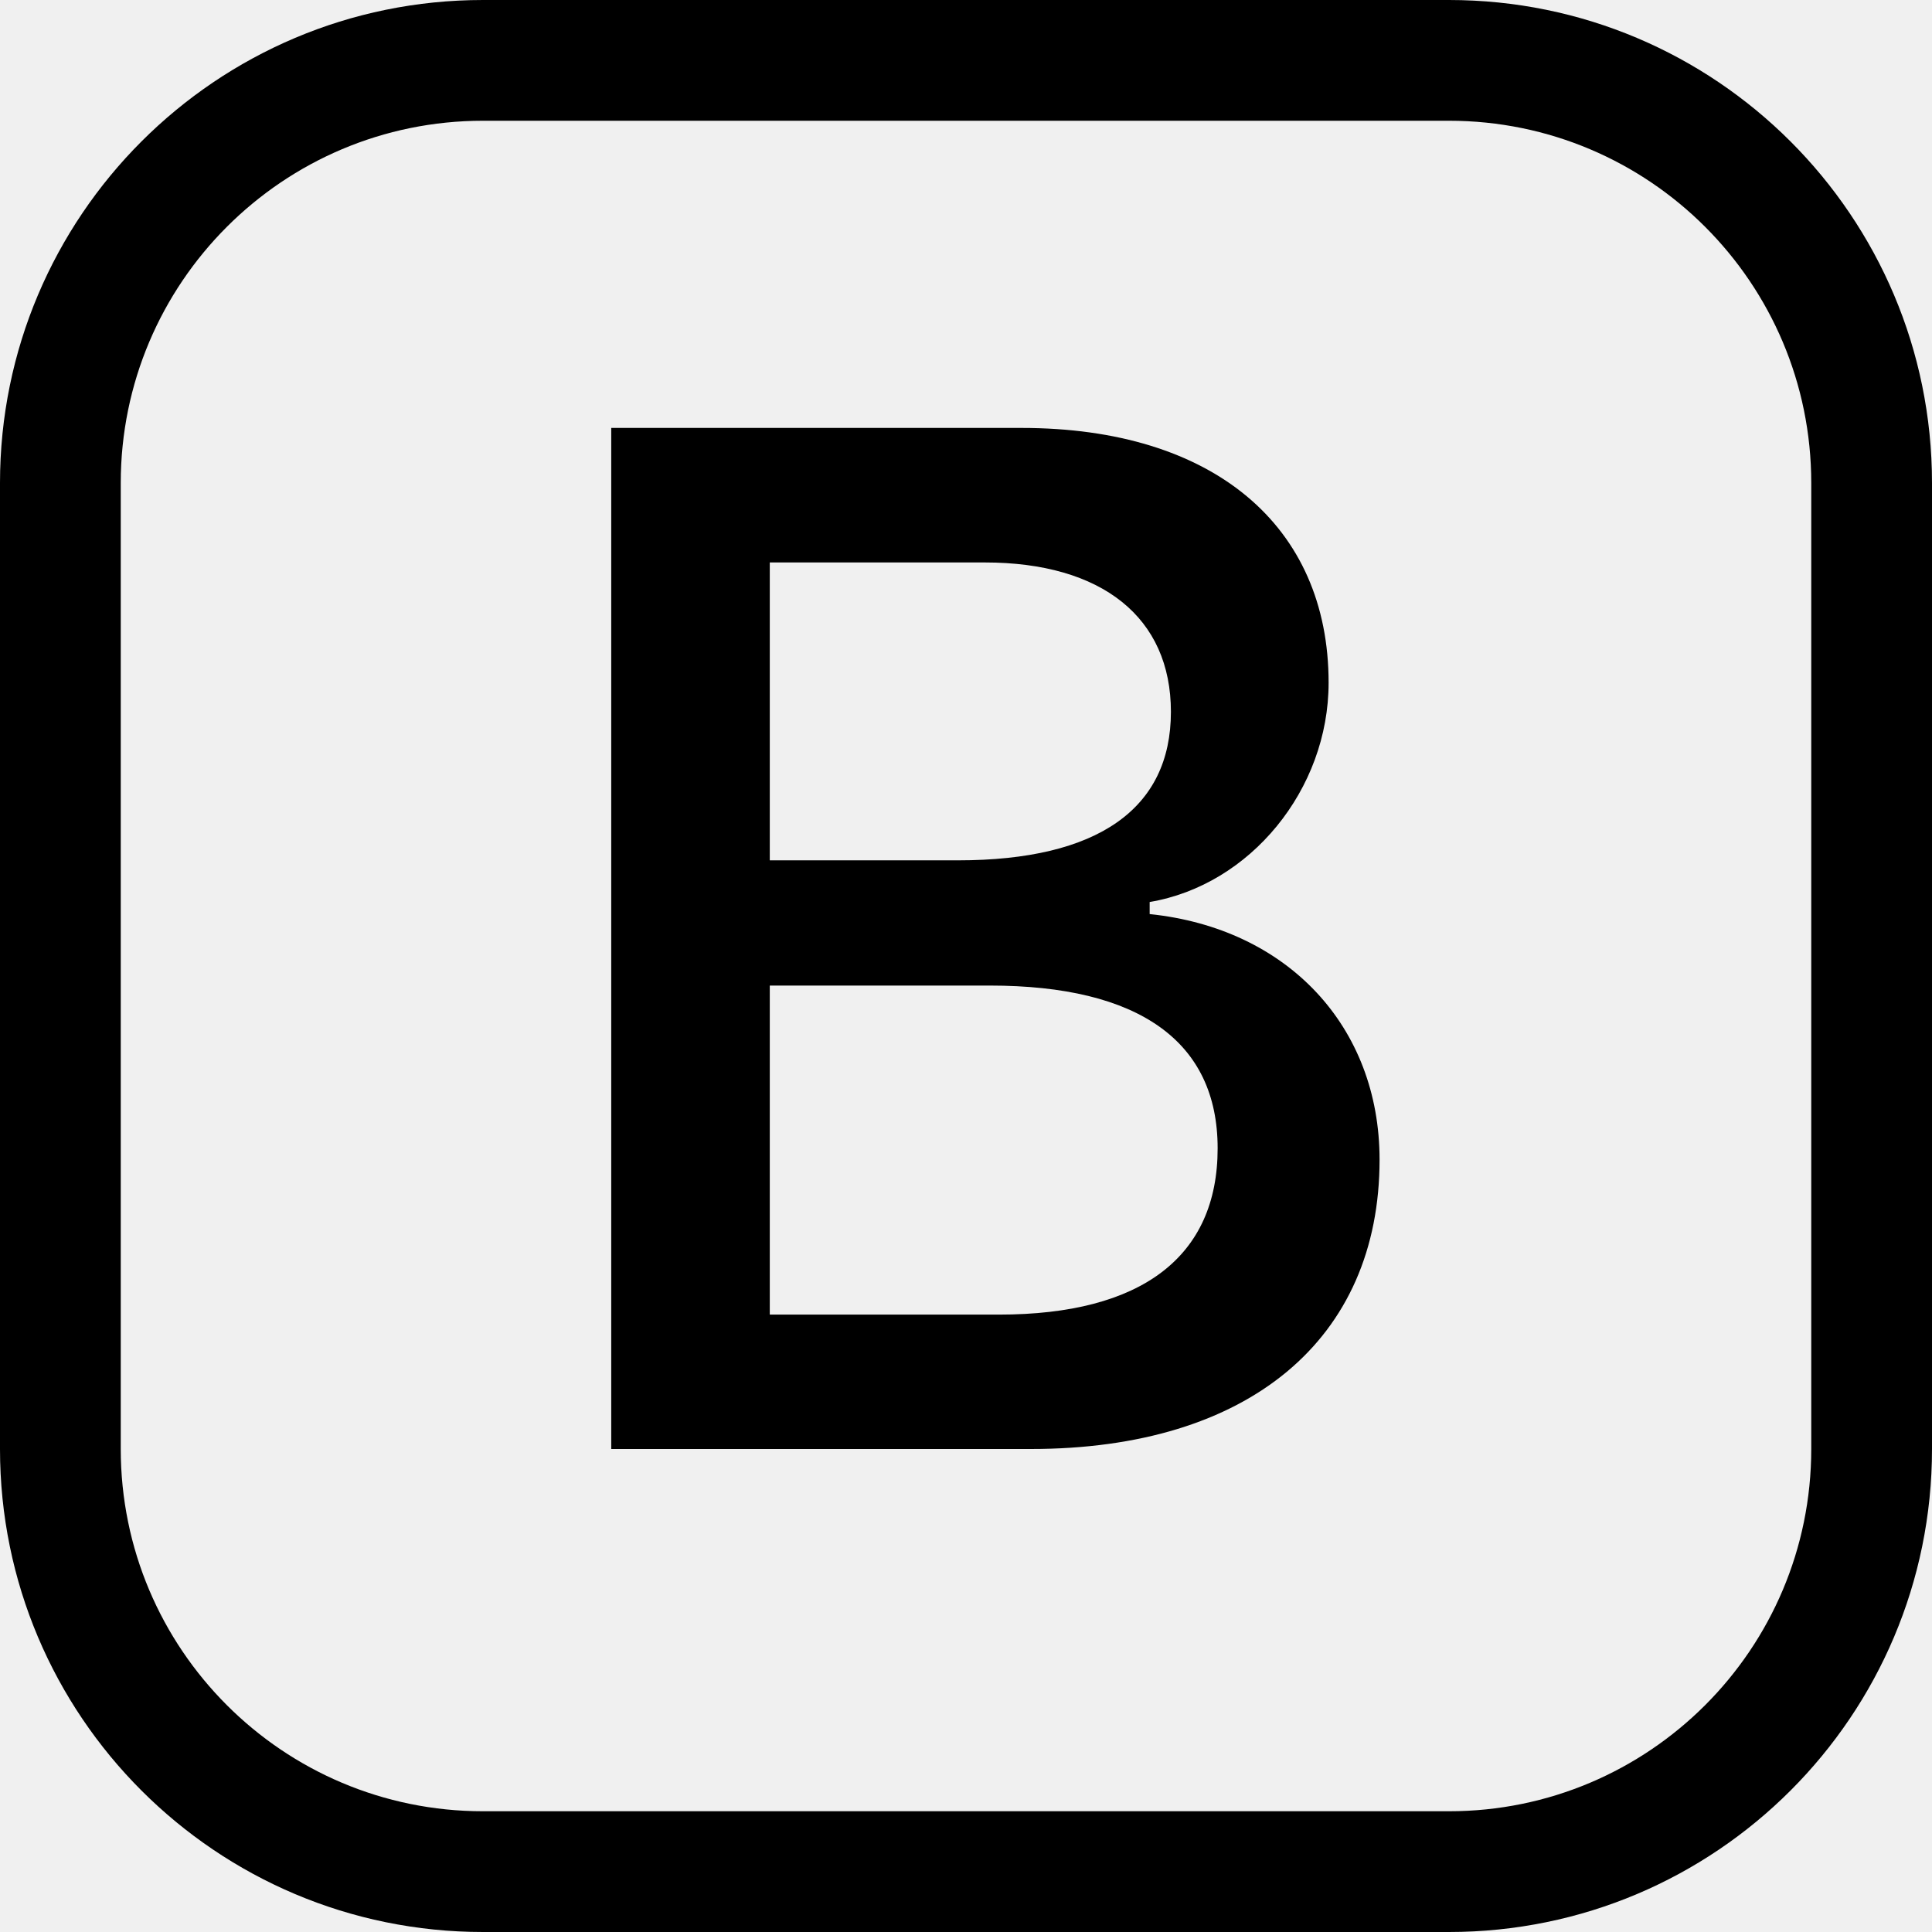
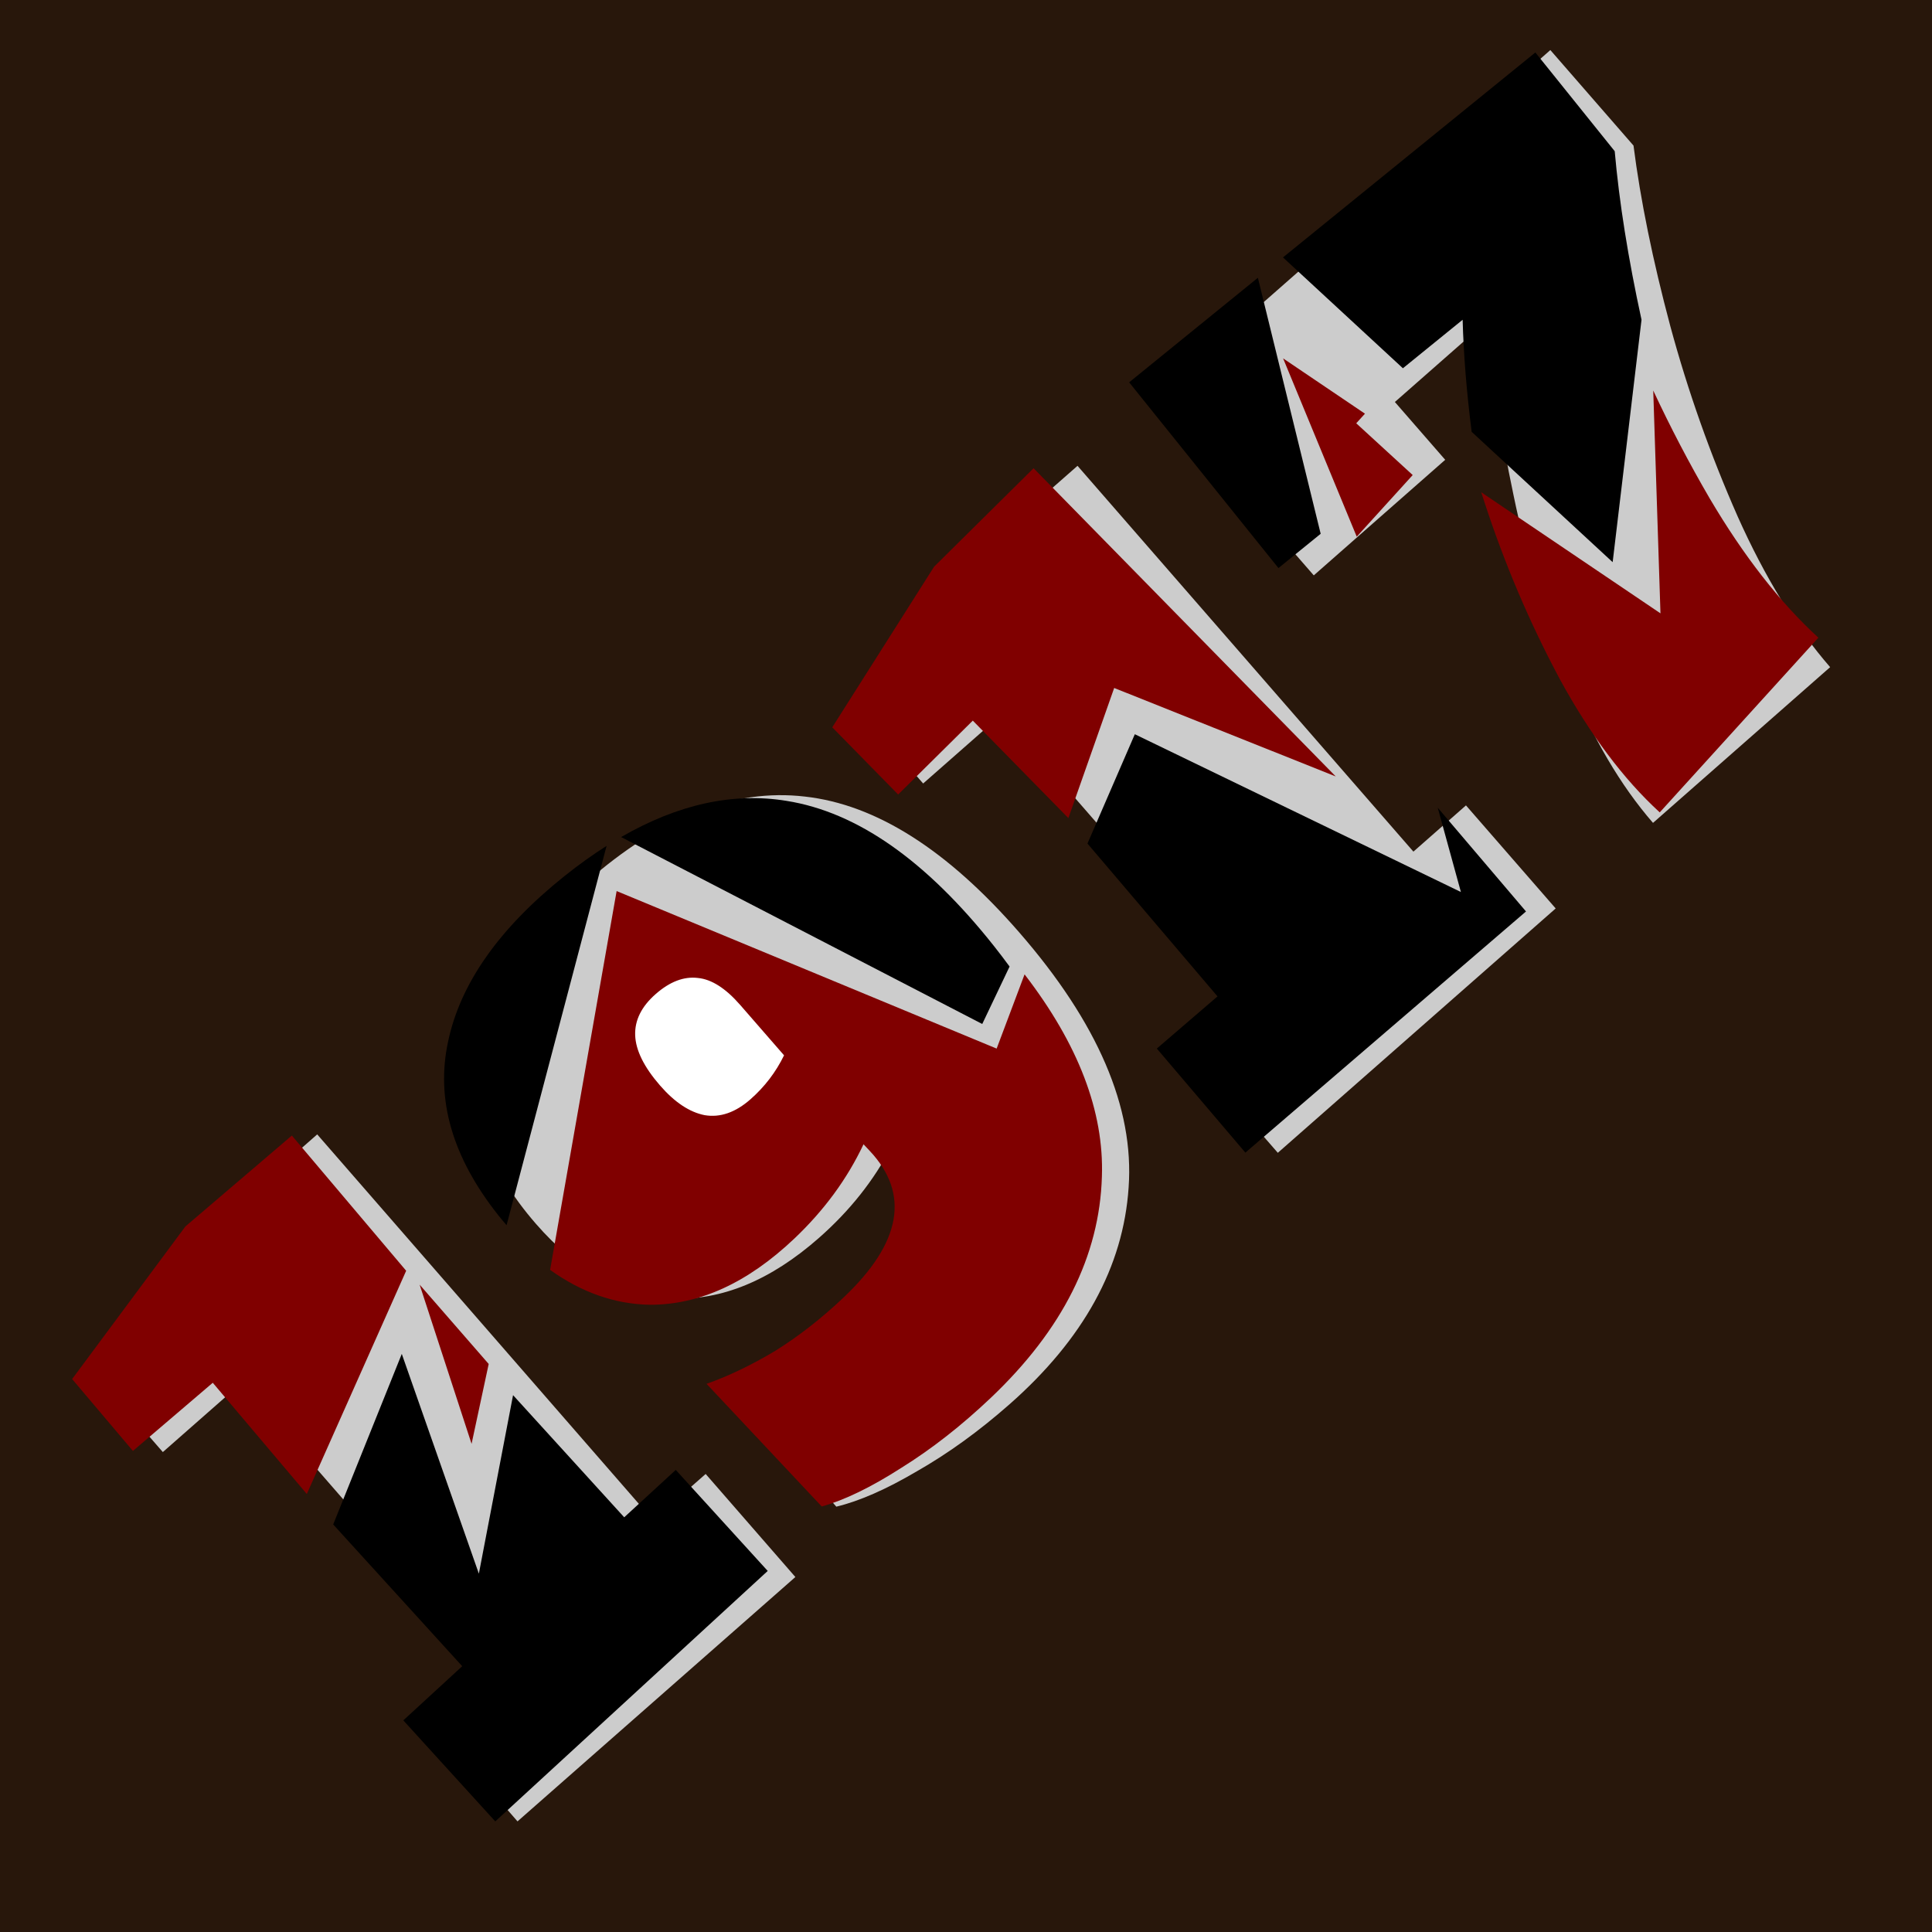
- <svg xmlns="http://www.w3.org/2000/svg" width="16" height="16" fill="currentColor" class="bi bi-bootstrap" viewBox="0 0 16 16">
-   <path d="M5.062 12h3.475c1.804 0 2.888-.908 2.888-2.396 0-1.102-.761-1.916-1.904-2.034v-.1c.832-.14 1.482-.93 1.482-1.816 0-1.3-.955-2.11-2.542-2.11H5.062V12zm1.313-4.875V4.658h1.78c.973 0 1.542.457 1.542 1.237 0 .802-.604 1.23-1.764 1.23H6.375zm0 3.762V8.162h1.822c1.236 0 1.887.463 1.887 1.348 0 .896-.627 1.377-1.811 1.377H6.375z" />
-   <path d="M0 4a4 4 0 0 1 4-4h8a4 4 0 0 1 4 4v8a4 4 0 0 1-4 4H4a4 4 0 0 1-4-4V4zm4-3a3 3 0 0 0-3 3v8a3 3 0 0 0 3 3h8a3 3 0 0 0 3-3V4a3 3 0 0 0-3-3H4z" />
+ <svg xmlns="http://www.w3.org/2000/svg" width="130mm" height="130mm" viewBox="0 0 130 130" version="1.1" id="svg8">
+   <defs id="defs2" />
+   <g id="layer1" transform="translate(0,-247)">
+     <rect style="fill:#28170b;stroke:#b3b3b3;stroke-width:0.287;stroke-linecap:round;stroke-linejoin:round;stroke-dasharray:0.287, 0.861;paint-order:markers stroke fill" id="rect339" width="130" height="130" x="-1.0991208e-14" y="247" />
+     <g id="g285" transform="matrix(0.8289761,-0.7289522,0.7245985,0.8322922,-183.6797,131.4062)">
+       <g transform="translate(354.6448,257.187)" id="g4619" style="fill:#cccccc">
+         <path d="m -347.015,35.633 v -8.331 h 4.877 V 4.441 h -6.401 v -5.74 l 11.278,-2.591 h 8.534 v 31.191 h 4.267 v 8.331 z" style="font-style:normal;font-variant:normal;font-weight:normal;font-stretch:normal;font-size:192px;line-height:1.25;font-family:'Alfa Slab One';-inkscape-font-specification:'Alfa Slab One';letter-spacing:0px;word-spacing:0px;fill:#cccccc;fill-opacity:1;stroke:none;stroke-width:0.265" id="path4493-9" />
+         <path d="m -306.249,-4.601 q 9.042,0 13.462,4.877 4.42,4.826 4.42,14.834 0,10.973 -5.182,16.104 -5.131,5.131 -14.173,5.131 -3.708,0 -6.909,-0.66 -3.2,-0.61 -5.131,-1.626 v -10.262 q 1.93,0.864 4.42,1.422 2.489,0.508 5.283,0.508 7.264,0 7.264,-5.385 v -0.559 q -3.251,1.27 -7.01,1.27 -5.893,0 -9.195,-3.15 -3.251,-3.2 -3.251,-8.89 0,-6.756 4.166,-10.16 4.166,-3.454 11.836,-3.454 z m -3.454,13.411 q 0,2.032 0.864,3.15 0.914,1.118 2.743,1.118 1.727,0 3.302,-0.66 V 8.353 q 0,-2.032 -0.864,-2.946 -0.864,-0.965 -2.591,-0.965 -1.727,0 -2.591,1.067 -0.864,1.067 -0.864,3.302 z" style="font-style:normal;font-variant:normal;font-weight:normal;font-stretch:normal;font-size:192px;line-height:1.25;font-family:'Alfa Slab One';-inkscape-font-specification:'Alfa Slab One';letter-spacing:0px;word-spacing:0px;fill:#cccccc;fill-opacity:1;stroke:none;stroke-width:0.265" id="path4495" />
+         <path d="m -285.301,35.633 v -8.331 h 4.877 V 4.441 h -6.401 v -5.74 l 11.278,-2.591 h 8.534 v 31.191 h 4.267 v 8.331 z" style="font-style:normal;font-variant:normal;font-weight:normal;font-stretch:normal;font-size:192px;line-height:1.25;font-family:'Alfa Slab One';-inkscape-font-specification:'Alfa Slab One';letter-spacing:0px;word-spacing:0px;fill:#cccccc;fill-opacity:1;stroke:none;stroke-width:0.265" id="path4497" />
+         <path d="m -254.847,35.633 q 0,-4.521 1.88,-10.008 1.93,-5.486 4.826,-10.617 2.896,-5.182 5.842,-9.042 h -7.569 v 4.674 h -10.668 v -14.529 h 31.902 v 7.722 q -2.794,4.166 -5.537,9.754 -2.692,5.537 -4.521,11.43 -1.778,5.842 -1.778,10.617 z" style="font-style:normal;font-variant:normal;font-weight:normal;font-stretch:normal;font-size:192px;line-height:1.25;font-family:'Alfa Slab One';-inkscape-font-specification:'Alfa Slab One';letter-spacing:0px;word-spacing:0px;fill:#cccccc;fill-opacity:1;stroke:none;stroke-width:0.265" id="path4499" />
+       </g>
+       <g id="g4594" transform="translate(353.3394,256.0581)">
+         <g transform="rotate(2.683302,-305.3087,6.87219)" id="g4568">
+           <path style="font-style:normal;font-variant:normal;font-weight:normal;font-stretch:normal;font-size:192px;line-height:1.25;font-family:'Alfa Slab One';-inkscape-font-specification:'Alfa Slab One';letter-spacing:0px;word-spacing:0px;fill:#000000;fill-opacity:1;stroke:none;stroke-width:1" d="m -1157.475,-17.391 c -19.328,0 -34.24,4.353 -44.736,13.057 -10.496,8.576 -15.744,21.376 -15.744,38.4 0,1.033 0.028,2.044 0.07,3.045 l 72.326,-53.879 c -3.779,-0.411 -7.747,-0.623 -11.916,-0.623 z" transform="scale(0.2645833)" id="path4564" />
+           <path style="font-style:normal;font-variant:normal;font-weight:normal;font-stretch:normal;font-size:192px;line-height:1.25;font-family:'Alfa Slab One';-inkscape-font-specification:'Alfa Slab One';letter-spacing:0px;word-spacing:0px;fill:#000000;fill-opacity:1;stroke:none;stroke-width:1" d="m -1141.676,-16.264 38.52,85.602 13.156,-6.406 c 0.067,-1.908 0.109,-3.843 0.109,-5.826 0,-25.216 -5.569,-43.903 -16.705,-56.063 -8.388,-9.256 -20.083,-15.022 -35.08,-17.307 z" transform="scale(0.2645833)" id="path4562" />
+         </g>
+         <path id="path4558" d="m -276.344,-3.916 -11.105,3.253 0.339,5.731 6.39,-0.378 0.492,8.312 7.314,-4.114 6.645,12.972 -1.556,-26.28 z" style="font-style:normal;font-variant:normal;font-weight:normal;font-stretch:normal;font-size:192px;line-height:1.25;font-family:'Alfa Slab One';-inkscape-font-specification:'Alfa Slab One';letter-spacing:0px;word-spacing:0px;fill:#800000;fill-opacity:1;stroke:none;stroke-width:0.265" />
+         <g transform="rotate(2.249873,-244.5853,9.656775)" id="g4576">
+           <path style="font-style:normal;font-variant:normal;font-weight:normal;font-stretch:normal;font-size:192px;line-height:1.25;font-family:'Alfa Slab One';-inkscape-font-specification:'Alfa Slab One';letter-spacing:0px;word-spacing:0px;fill:#000000;fill-opacity:1;stroke:none;stroke-width:1" d="m -984.705,-14.701 v 54.912 h 12.533 l 25.682,-54.912 z" transform="scale(0.2645833)" id="path4556" />
+           <path style="font-style:normal;font-variant:normal;font-weight:normal;font-stretch:normal;font-size:192px;line-height:1.25;font-family:'Alfa Slab One';-inkscape-font-specification:'Alfa Slab One';letter-spacing:0px;word-spacing:0px;fill:#000000;fill-opacity:1;stroke:none;stroke-width:1" d="m -939.041,-14.701 5.535,37.248 h 17.729 c -4.88,6.395 -9.732,13.523 -14.557,21.355 l 6.506,43.795 40.18,-39.172 c 6.451,-12.898 12.957,-24.259 19.52,-34.043 v -29.184 z" transform="scale(0.2645833)" id="path4554" />
+         </g>
+         <path id="path4552" d="m -303.917,-1.847 -18.22,14.668 c 0.541,2.293 1.597,4.161 3.172,5.599 2.279,2.015 5.381,2.949 9.307,2.802 2.504,-0.094 4.823,-0.605 6.957,-1.533 l 0.021,0.559 c 0.135,3.587 -2.217,5.472 -7.057,5.654 -1.861,0.07 -3.628,-0.033 -5.299,-0.309 -1.672,-0.31 -3.162,-0.729 -4.47,-1.255 l 0.386,10.255 c 1.311,0.628 3.041,1.106 5.188,1.432 2.149,0.36 4.458,0.493 6.929,0.4 6.024,-0.227 10.681,-2.113 13.97,-5.66 2.7,-2.882 4.212,-7.006 4.537,-12.371 l -4.255,2.274 z" style="font-style:normal;font-variant:normal;font-weight:normal;font-stretch:normal;font-size:192px;line-height:1.25;font-family:'Alfa Slab One';-inkscape-font-specification:'Alfa Slab One';letter-spacing:0px;word-spacing:0px;fill:#800000;fill-opacity:1;stroke:none;stroke-width:0.265" />
+         <path id="path4548" transform="scale(0.2645833)" d="m -1157.475,16.787 c 4.352,0 7.615,1.214 9.791,3.646 2.176,2.304 3.264,6.017 3.264,11.137 v 15.359 c -3.968,1.664 -8.127,2.496 -12.479,2.496 -4.608,0 -8.065,-1.407 -10.369,-4.223 -2.176,-2.816 -3.264,-6.784 -3.264,-11.904 0,-5.632 1.088,-9.792 3.264,-12.48 2.176,-2.688 5.441,-4.031 9.793,-4.031 z" style="font-style:normal;font-variant:normal;font-weight:normal;font-stretch:normal;font-size:192px;line-height:1.25;font-family:'Alfa Slab One';-inkscape-font-specification:'Alfa Slab One';letter-spacing:0px;word-spacing:0px;fill:#ffffff;fill-opacity:1;stroke:none;stroke-width:1" />
+         <path id="path4560" d="m -337.167,-3.853 -11.314,2.427 -0.083,5.74 6.4,0.093 -0.129,8.88 13.503,-6.222 0.156,-10.794 z" style="font-style:normal;font-variant:normal;font-weight:normal;font-stretch:normal;font-size:192px;line-height:1.25;font-family:'Alfa Slab One';-inkscape-font-specification:'Alfa Slab One';letter-spacing:0px;word-spacing:0px;fill:#800000;fill-opacity:1;stroke:none;stroke-width:0.265" />
+         <path id="path4546" transform="scale(0.2645833)" d="m -1242.432,31.156 -15.059,35.459 15.059,-11.219 z" style="font-style:normal;font-variant:normal;font-weight:normal;font-stretch:normal;font-size:192px;line-height:1.25;font-family:'Alfa Slab One';-inkscape-font-specification:'Alfa Slab One';letter-spacing:0px;word-spacing:0px;fill:#800000;fill-opacity:1;stroke:none;stroke-width:1" />
+         <path id="path4544" d="m -332.319,10.696 -9.98,5.048 0.258,11.686 -4.876,0.108 0.184,8.329 22.55,-0.498 -0.184,-8.329 -4.266,0.094 -0.222,-10.068 -8.717,6.797 z" style="font-style:normal;font-variant:normal;font-weight:normal;font-stretch:normal;font-size:192px;line-height:1.25;font-family:'Alfa Slab One';-inkscape-font-specification:'Alfa Slab One';letter-spacing:0px;word-spacing:0px;fill:#000000;fill-opacity:1;stroke:none;stroke-width:0.265" />
+         <path id="path4542" d="m -273.816,11.837 -6.553,3.099 -0.139,12.236 -4.877,-0.056 -0.095,8.331 22.554,0.257 0.095,-8.305 -2.309,4.793 z" style="font-style:normal;font-variant:normal;font-weight:normal;font-stretch:normal;font-size:192px;line-height:1.25;font-family:'Alfa Slab One';-inkscape-font-specification:'Alfa Slab One';letter-spacing:0px;word-spacing:0px;fill:#000000;fill-opacity:1;stroke:none;stroke-width:0.265" />
+         <g transform="rotate(-6.438067,-245.6521,17.99707)" id="g4572">
+           <path style="font-style:normal;font-variant:normal;font-weight:normal;font-stretch:normal;font-size:192px;line-height:1.25;font-family:'Alfa Slab One';-inkscape-font-specification:'Alfa Slab One';letter-spacing:0px;word-spacing:0px;fill:#800000;fill-opacity:1;stroke:none;stroke-width:1" d="m -944.748,0 -18.807,40.211 h 19.17 V 22.547 h 2.986 z" transform="scale(0.2645833)" id="path4550" />
+           <path style="font-style:normal;font-variant:normal;font-weight:normal;font-stretch:normal;font-size:192px;line-height:1.25;font-family:'Alfa Slab One';-inkscape-font-specification:'Alfa Slab One';letter-spacing:0px;word-spacing:0px;fill:#800000;fill-opacity:1;stroke:none;stroke-width:1" d="m -936.641,54.58 c -0.406,0.715 -0.811,1.417 -1.217,2.143 -7.296,12.928 -13.376,26.303 -18.24,40.127 -4.736,13.824 -7.104,26.432 -7.104,37.824 h 54.336 c 0,-12.032 2.241,-25.407 6.721,-40.127 2.779,-8.956 5.962,-17.747 9.533,-26.377 l -36.695,35.775 z" transform="scale(0.2645833)" id="path4493" />
+         </g>
+       </g>
+     </g>
+   </g>
</svg>
